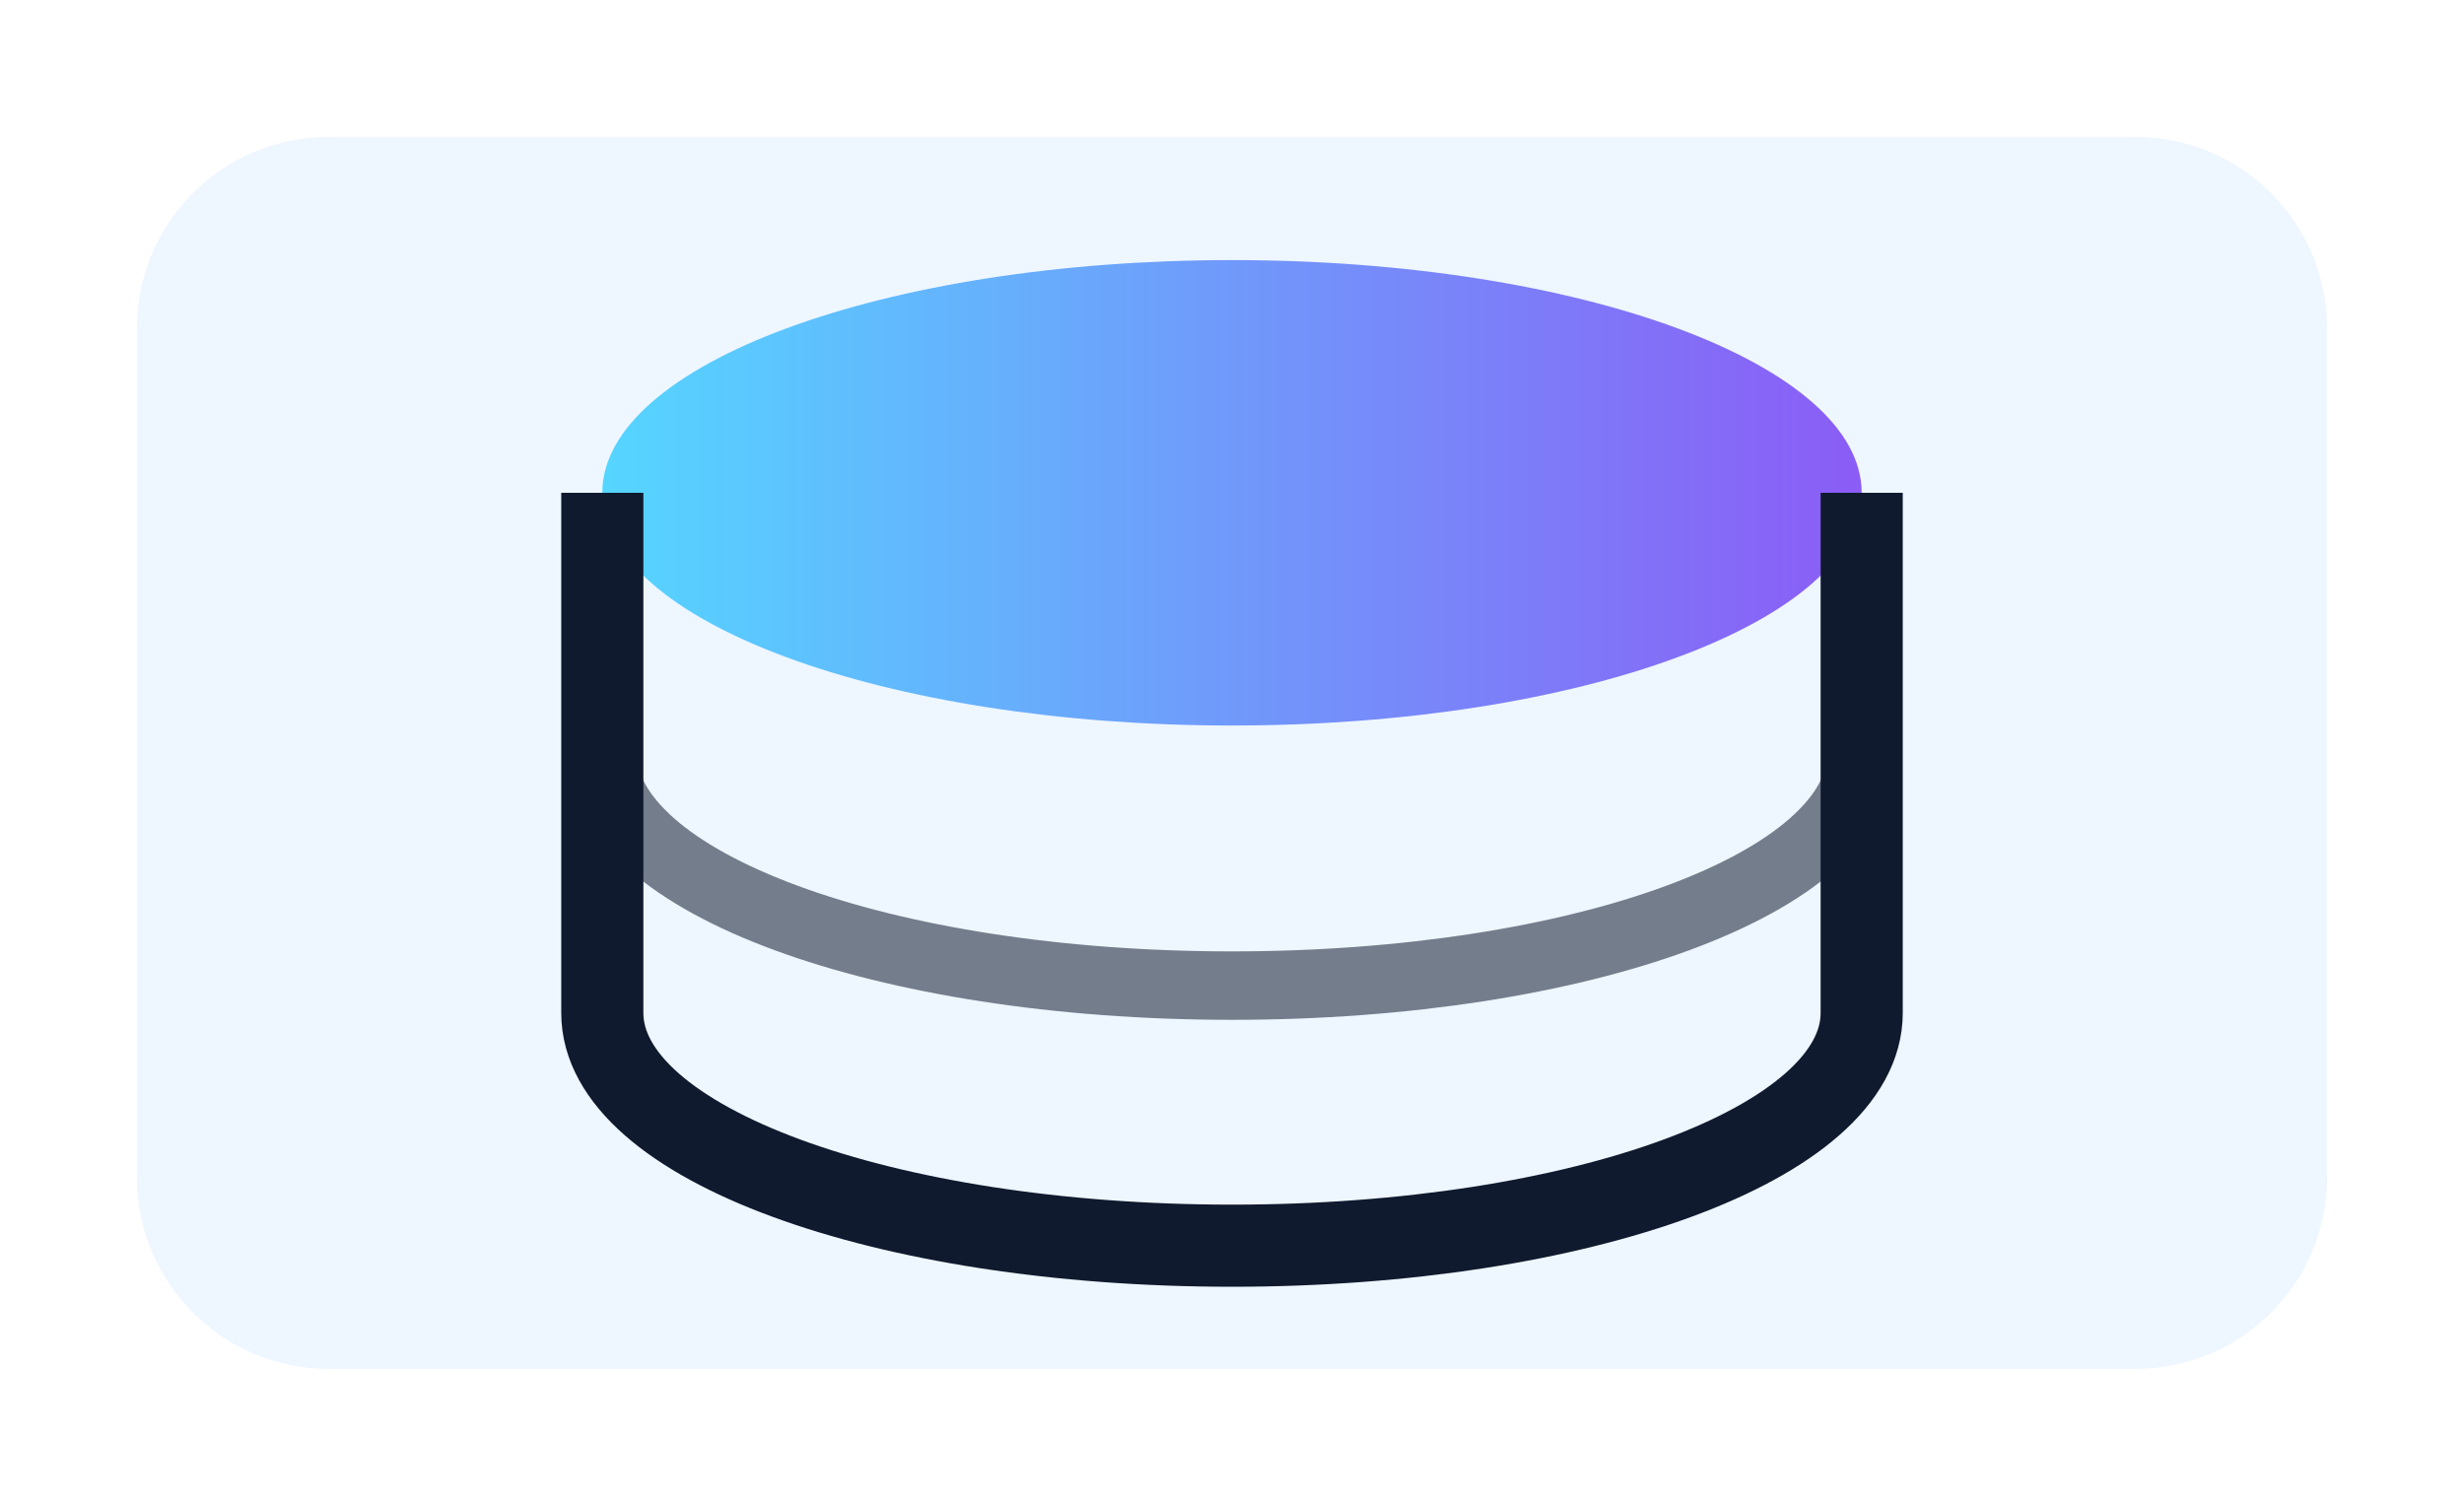
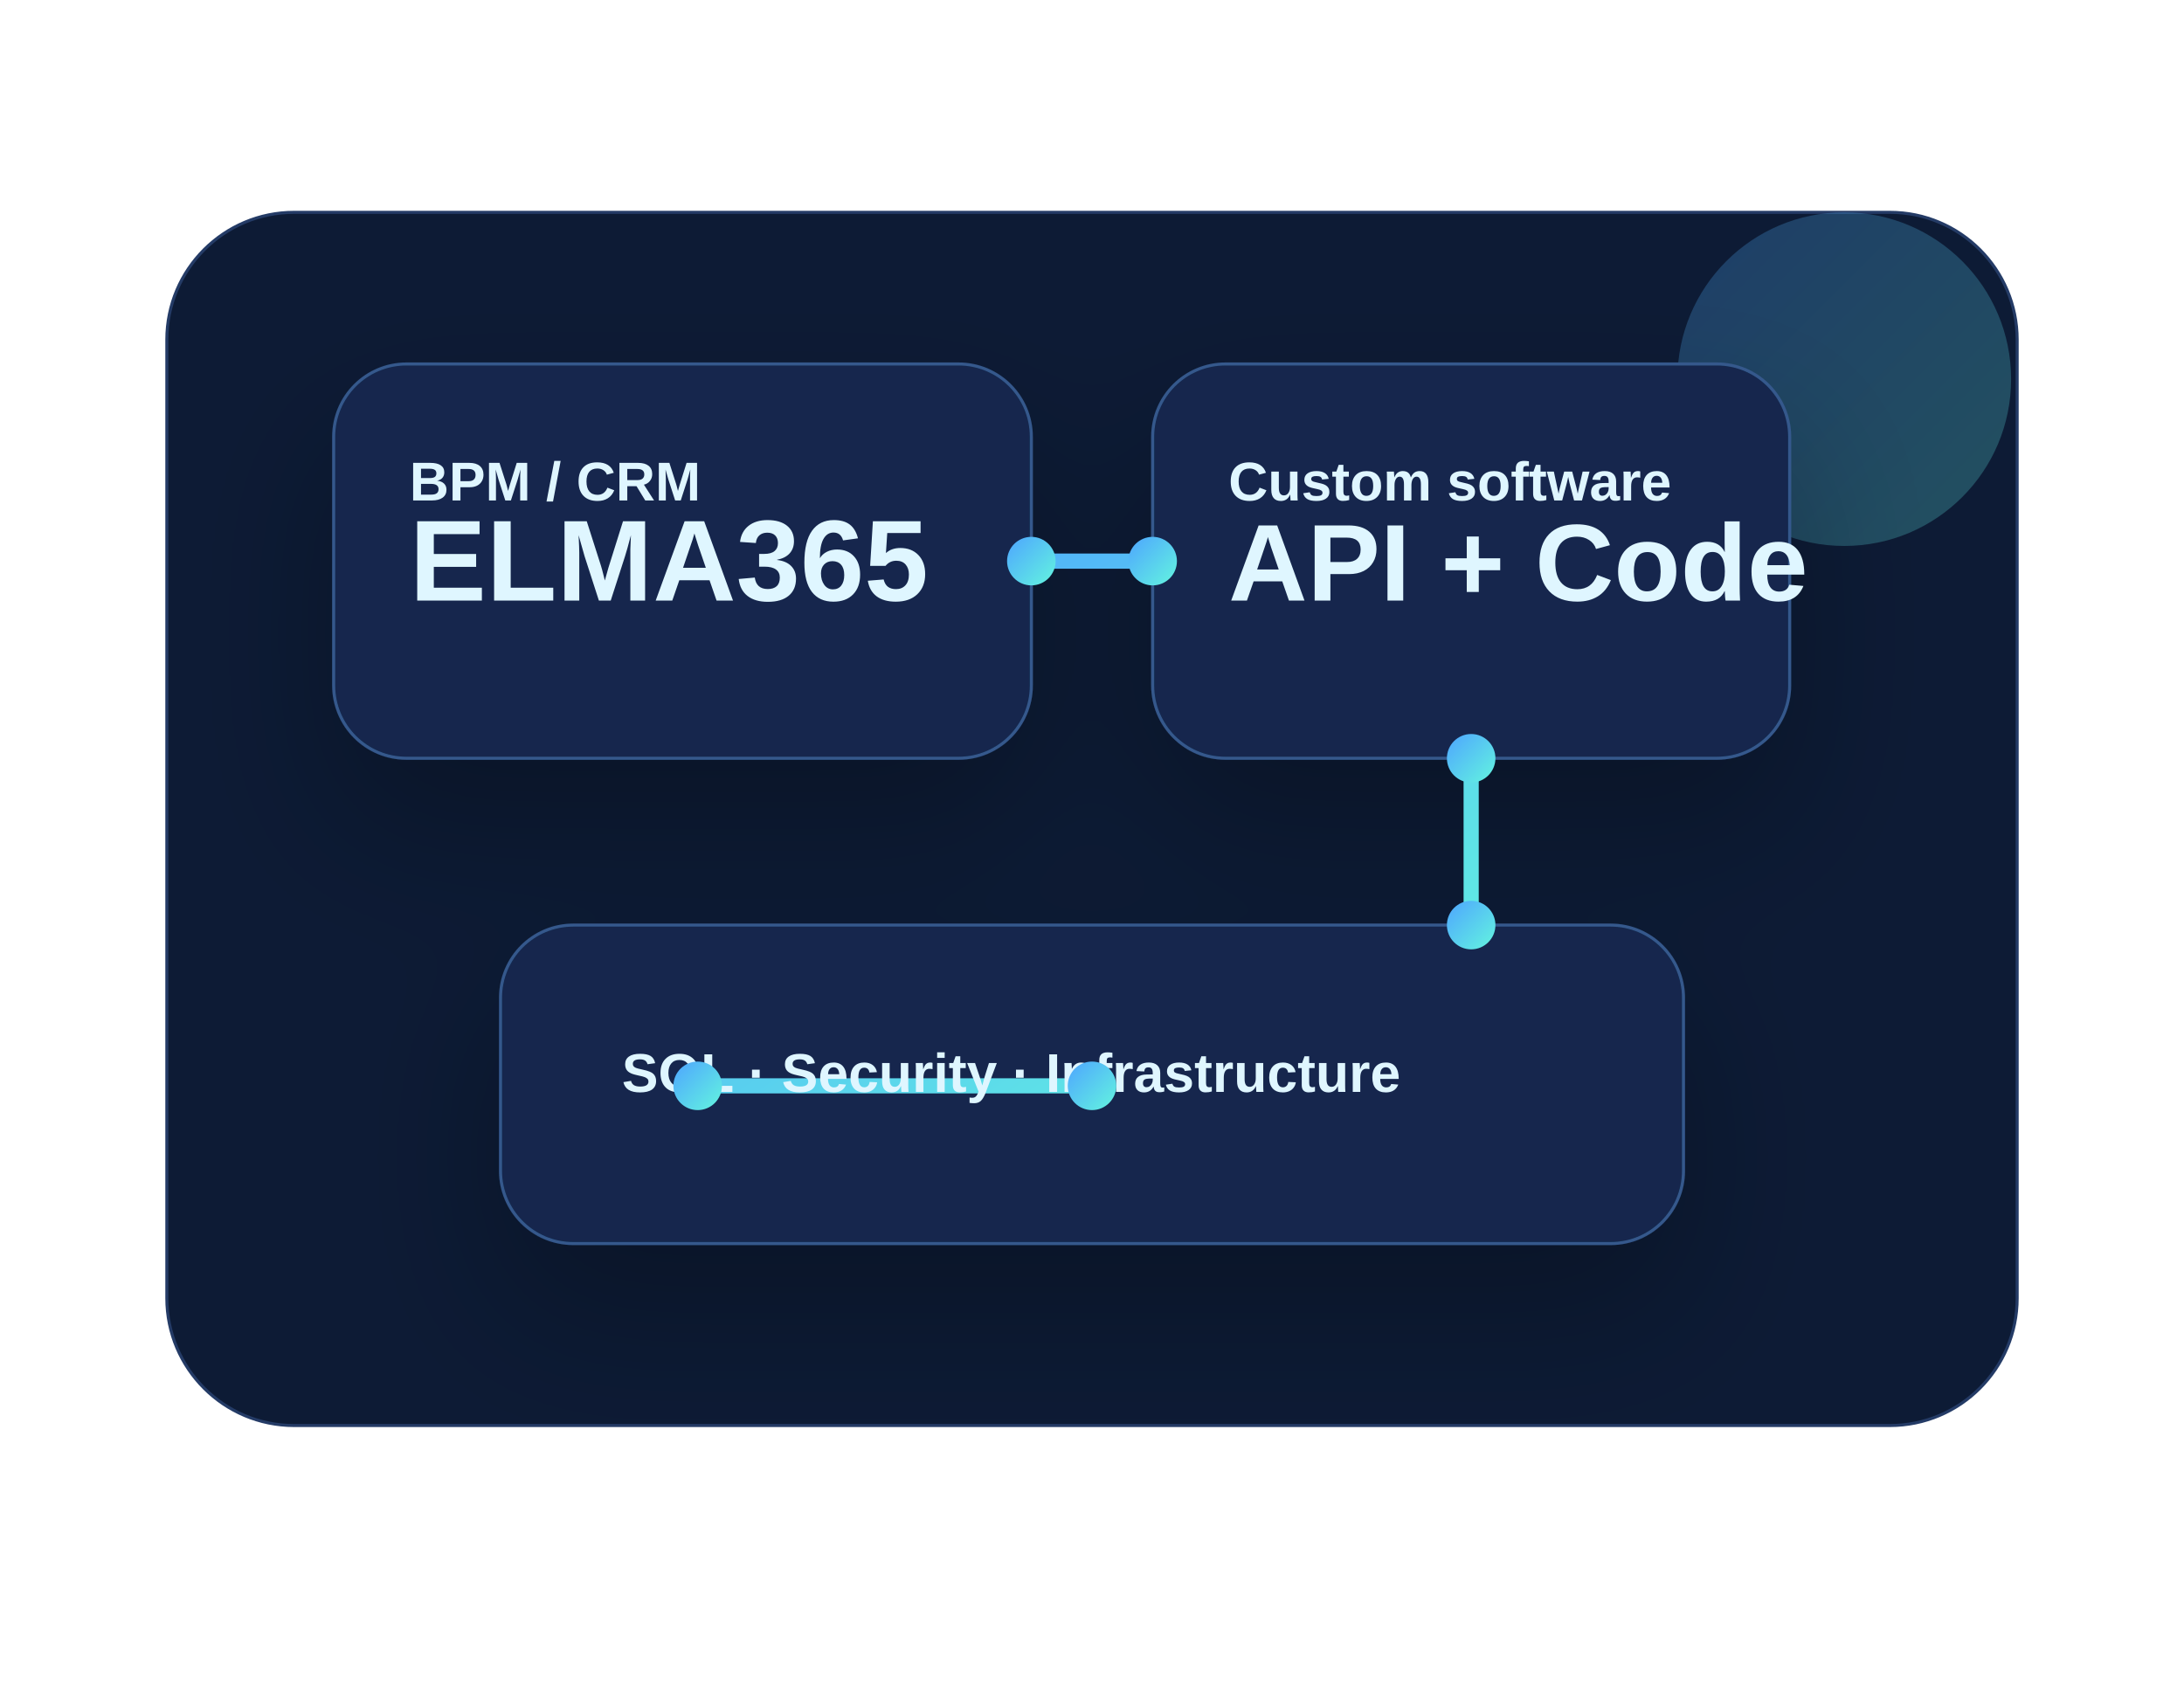
- <svg xmlns="http://www.w3.org/2000/svg" viewBox="0 0 360 220">
+ <svg xmlns="http://www.w3.org/2000/svg" viewBox="0 0 720 560">
  <defs>
-     <linearGradient id="a" x1="0" x2="1">
-       <stop stop-color="#55d6ff" />
-       <stop offset="1" stop-color="#8b5cf6" />
+     <linearGradient id="a" x1="0" x2="1" y1="0" y2="1">
+       <stop stop-color="#4ea5ff" />
+       <stop offset="1" stop-color="#63f5df" />
    </linearGradient>
+     <filter id="s" x="-20%" y="-20%" width="140%" height="140%">
+       <feDropShadow dx="0" dy="24" stdDeviation="24" flood-opacity=".25" />
+     </filter>
  </defs>
-   <rect x="20" y="20" width="320" height="180" rx="28" fill="#eef6ff" />
-   <ellipse cx="180" cy="72" rx="92" ry="34" fill="url(#a)" />
-   <path d="M88 72v76c0 19 41 34 92 34s92-15 92-34V72" fill="none" stroke="#101a2e" stroke-width="12" />
-   <path d="M88 110c0 19 41 34 92 34s92-15 92-34" fill="none" stroke="#101a2e" stroke-width="10" opacity=".55" />
+   <rect x="55" y="70" width="610" height="400" rx="42" fill="#0d1b35" stroke="#243b66" />
+   <circle cx="608" cy="125" r="55" fill="url(#a)" opacity=".25" />
+   <g filter="url(#s)">
+     <rect x="110" y="120" width="230" height="130" rx="24" fill="#12284e" stroke="#35598c" />
+     <rect x="380" y="120" width="210" height="130" rx="24" fill="#12284e" stroke="#35598c" />
+     <rect x="165" y="305" width="390" height="105" rx="24" fill="#12284e" stroke="#35598c" />
+   </g>
+   <path d="M340 185h40M485 250v55M360 358H230" stroke="url(#a)" stroke-width="5" stroke-linecap="round" />
+   <g fill="#dff6ff">
+     <text x="135" y="165" font-family="Arial" font-size="18" font-weight="700">BPM / CRM</text>
+     <text x="135" y="198" font-family="Arial" font-size="38" font-weight="900">ELMA365</text>
+     <text x="405" y="165" font-family="Arial" font-size="18" font-weight="700">Custom software</text>
+     <text x="405" y="198" font-family="Arial" font-size="36" font-weight="900">API + Code</text>
+     <text x="205" y="360" font-family="Arial" font-size="18" font-weight="700">SQL · Security · Infrastructure</text>
+   </g>
+   <g fill="url(#a)">
+     <circle cx="340" cy="185" r="8" />
+     <circle cx="380" cy="185" r="8" />
+     <circle cx="485" cy="250" r="8" />
+     <circle cx="485" cy="305" r="8" />
+     <circle cx="360" cy="358" r="8" />
+     <circle cx="230" cy="358" r="8" />
+   </g>
</svg>
